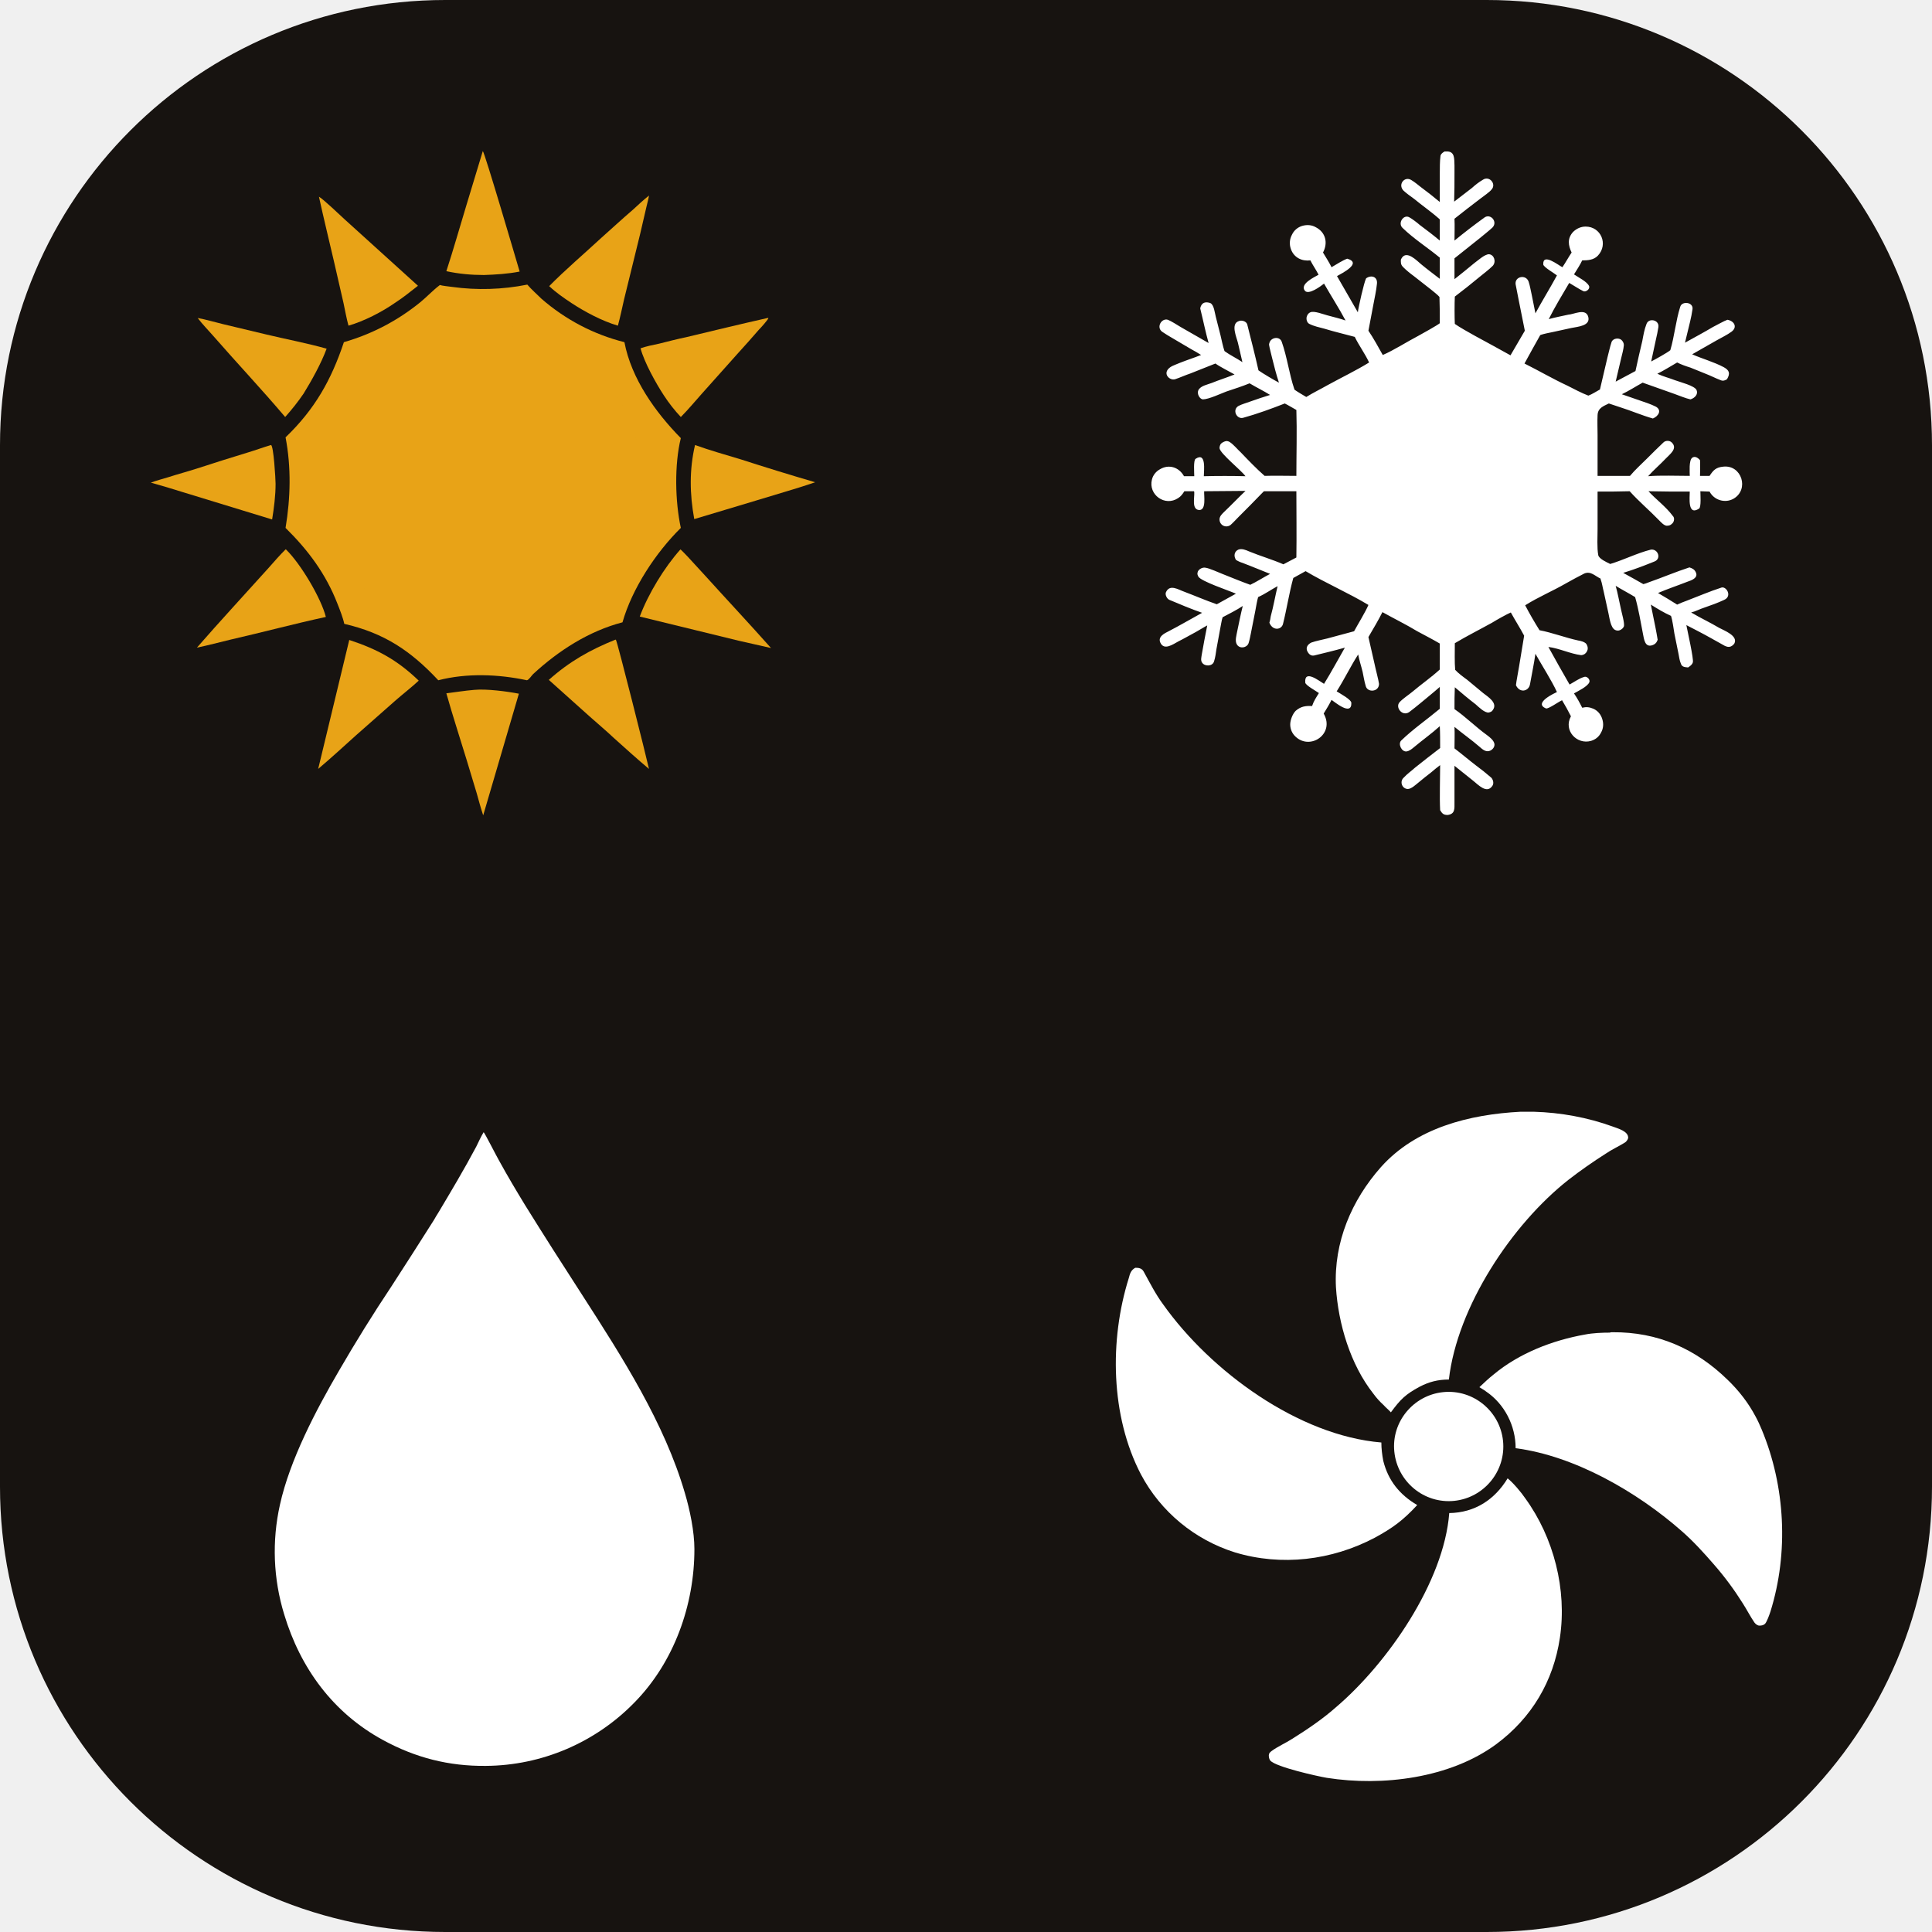
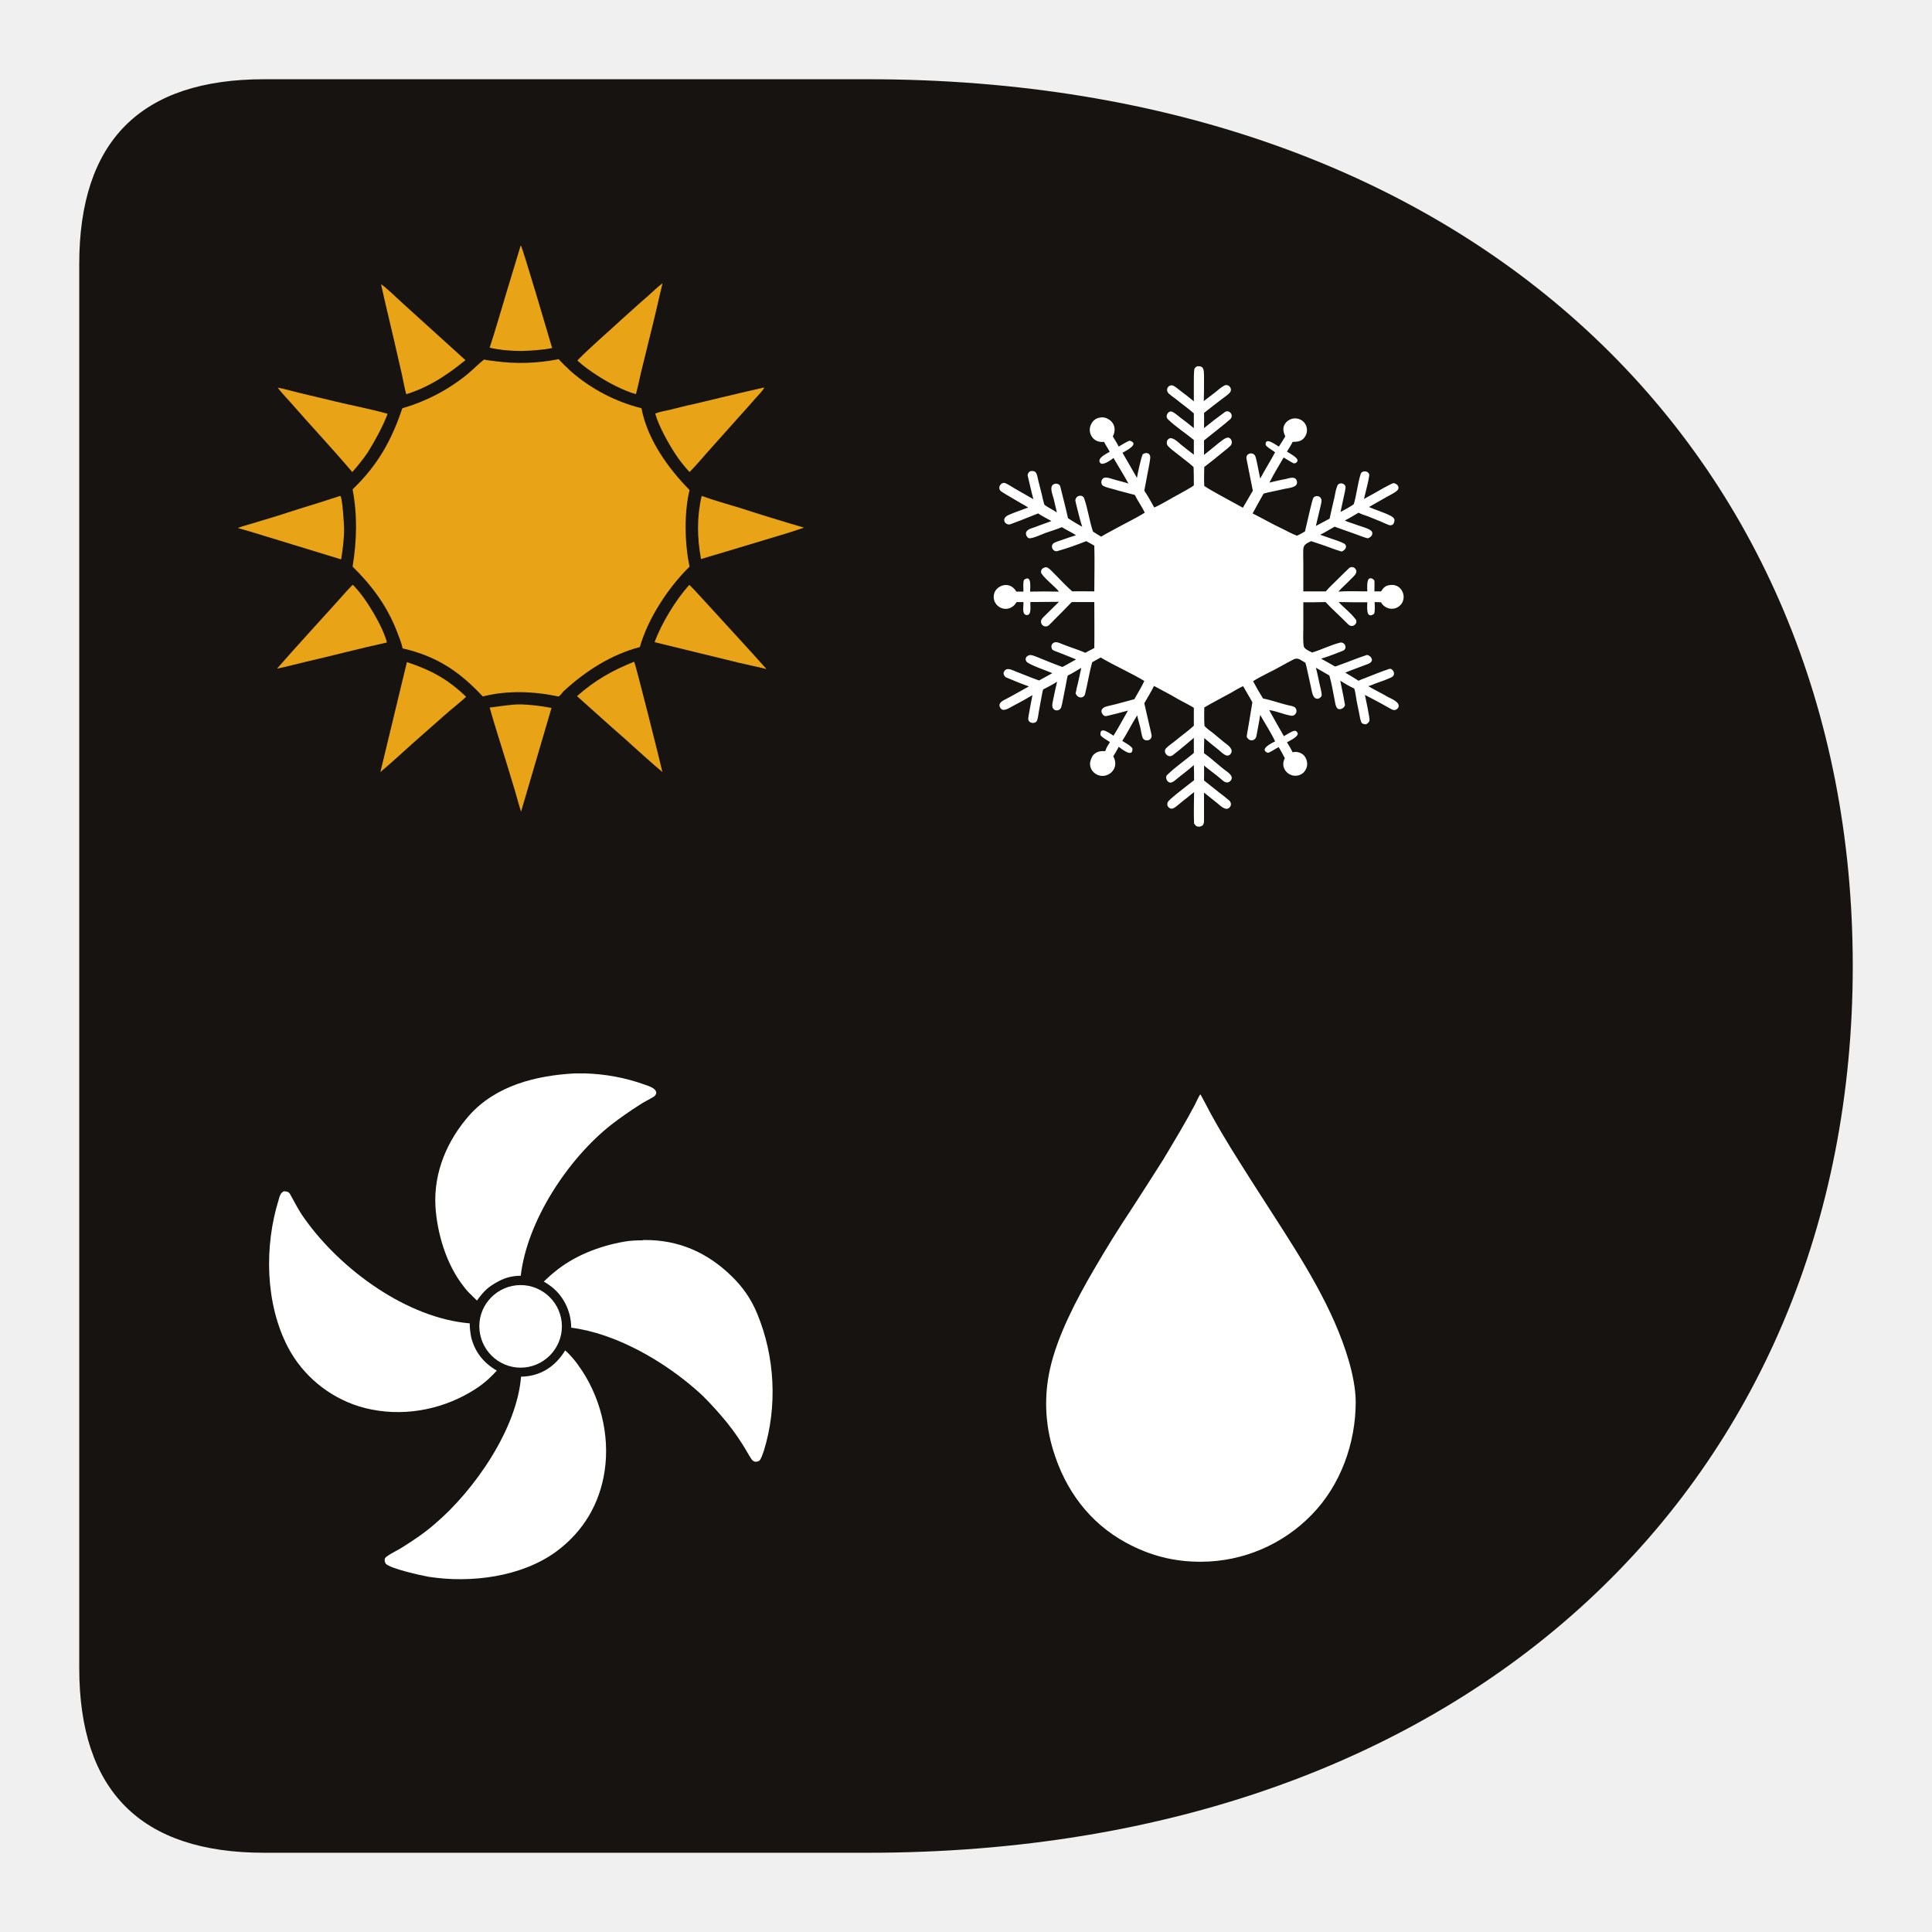
<svg xmlns="http://www.w3.org/2000/svg" viewBox="0 0 512 512" width="512" height="512">
-   <rect width="512" height="512" rx="118" fill="#171310" />
-   <g transform="translate(23.91 23.76) scale(0.1017)" fill="#E8A317" fill-rule="evenodd">
+   <path d="M 70 21 L 230 21 C 390 21 491 120 491 256 C 491 392 390 491 230 491 L 70 491 Q 21 491 21 442 L 21 70 Q 21 21 70 21 Z" fill="#171310" />
+   <g transform="translate(49.31 51.14) scale(0.0867)" fill="#E8A317" fill-rule="evenodd">
    <path d="M 911 509 C 916 511 936 513 943 514 C 1008 523 1074 521 1139 508 C 1149 520 1165 534 1176 545 C 1238 599 1312 638 1392 658 C 1410 753 1473 841 1539 908 C 1522 977 1524 1073 1539 1142 C 1474 1206 1412 1300 1387 1388 C 1299 1411 1220 1462 1154 1523 C 1150 1527 1143 1538 1138 1539 C 1063 1523 981 1520 907 1539 C 835 1462 766 1416 662 1392 C 659 1377 650 1354 644 1339 C 614 1262 568 1200 509 1142 C 522 1064 524 984 509 906 C 585 833 628 757 661 658 C 734 637 801 602 860 554 C 876 541 894 522 910 510 L 911 509 z" />
    <path d="M 1007 610 C 1236 600 1429 778 1438 1007 C 1448 1236 1269 1429 1040 1438 C 812 1447 619 1269 610 1040 C 600 812 778 619 1007 610 z" />
    <path d="M 1456 276 C 1456 280 1450 302 1449 307 L 1433 376 L 1391 547 C 1386 569 1381 593 1375 615 C 1334 603 1289 579 1254 556 C 1233 542 1214 529 1196 512 C 1236 471 1290 425 1332 386 C 1359 362 1386 337 1414 313 C 1427 301 1442 287 1456 276 z" />
    <path d="M 675 1434 C 748 1458 800 1486 856 1540 C 839 1556 812 1577 794 1593 C 760 1623 726 1653 692 1683 C 662 1710 625 1744 594 1770 L 675 1434 z" />
    <path d="M 1765 595 L 1767 595 L 1767 596 C 1764 602 1748 620 1742 626 C 1724 647 1705 668 1686 689 L 1594 792 C 1576 812 1558 834 1539 853 C 1523 836 1508 817 1495 797 C 1474 765 1444 711 1434 674 C 1448 669 1467 665 1482 662 C 1506 656 1529 650 1553 645 C 1624 628 1694 611 1765 595 z" />
    <path d="M 596 279 C 606 284 651 327 663 338 L 854 511 C 832 528 818 540 795 555 C 759 580 714 603 673 615 C 668 597 664 575 660 556 L 635 447 C 622 391 608 334 596 279 z" />
    <path d="M 1538 1198 C 1541 1200 1554 1214 1557 1217 C 1572 1233 1587 1250 1602 1266 C 1659 1329 1718 1392 1774 1455 C 1746 1449 1718 1442 1690 1436 L 1432 1373 C 1454 1314 1496 1245 1538 1198 z" />
    <path d="M 1369 1433 L 1370 1434 C 1374 1440 1450 1742 1456 1770 C 1425 1744 1394 1716 1364 1689 C 1344 1670 1321 1651 1301 1633 L 1195 1538 C 1249 1490 1302 1460 1369 1433 z" />
    <path d="M 509 1198 C 509 1198 509 1198 510 1198 C 549 1236 602 1326 614 1374 C 531 1392 449 1414 366 1433 C 337 1440 307 1448 278 1454 C 339 1384 403 1315 465 1246 C 479 1230 494 1213 509 1198 z" />
    <path d="M 280 595 C 302 599 325 606 346 611 L 459 638 C 509 650 567 661 616 675 C 602 713 577 758 556 792 C 541 814 525 834 508 853 C 447 781 382 712 320 641 C 307 626 292 611 280 595 z" />
    <path d="M 471 926 C 478 927 483 1016 483 1027 C 483 1058 479 1089 474 1120 L 242 1049 C 214 1040 186 1032 158 1024 C 171 1019 190 1014 203 1010 C 228 1002 254 995 279 987 C 322 973 366 959 409 946 C 429 940 451 932 471 926 z" />
    <path d="M 1576 926 C 1612 939 1657 952 1694 963 C 1759 984 1824 1004 1889 1023 C 1863 1032 1834 1041 1807 1049 C 1730 1072 1652 1096 1574 1119 C 1562 1054 1561 990 1576 926 z" />
    <path d="M 1023 160 C 1028 164 1111 447 1119 474 C 1089 480 1056 482 1026 483 C 993 483 960 480 928 473 C 946 418 963 358 980 302 L 1023 160 z" />
    <path d="M 1001 1564 C 1033 1561 1086 1568 1117 1574 L 1029 1874 L 1024 1891 C 1018 1873 1012 1851 1007 1833 L 981 1747 C 964 1691 944 1630 928 1573 C 953 1570 976 1566 1001 1564 z" />
  </g>
-   <g transform="translate(290.79 35.52) scale(0.0905)" fill="#FFFFFF" fill-rule="evenodd">
+   <g transform="translate(253.39 93.86) scale(0.0628)" fill="#FFFFFF" fill-rule="evenodd">
    <path d="M 1017 51 C 1018 51 1020 51 1022 51 C 1048 50 1045 73 1046 92 C 1046 99 1046 106 1046 113 C 1046 141 1046 170 1045 198 L 1097 158 C 1107 149 1117 141 1129 134 C 1148 121 1169 146 1155 162 C 1148 171 1132 181 1122 189 C 1097 208 1071 228 1046 248 C 1047 269 1046 291 1046 312 C 1074 289 1104 266 1133 245 C 1151 231 1174 257 1157 274 C 1145 285 1132 295 1120 305 C 1095 325 1071 344 1046 364 L 1046 425 C 1066 409 1085 394 1104 378 C 1114 371 1134 352 1147 352 C 1162 353 1169 374 1158 386 C 1146 398 1133 407 1120 418 C 1096 438 1072 457 1047 476 C 1046 496 1046 537 1047 556 C 1061 566 1090 582 1106 591 C 1141 610 1176 629 1210 648 C 1224 624 1238 600 1252 576 L 1234 486 C 1231 471 1228 456 1225 440 C 1222 417 1255 410 1263 432 C 1267 444 1269 457 1272 470 L 1283 525 C 1303 488 1326 451 1346 414 C 1339 408 1307 390 1306 382 C 1304 347 1350 384 1362 390 C 1371 377 1379 362 1389 347 C 1379 326 1376 306 1393 287 C 1403 277 1416 271 1430 271 C 1475 271 1497 323 1466 356 C 1454 369 1436 370 1420 370 C 1415 381 1403 400 1396 411 C 1409 420 1434 432 1440 445 C 1444 454 1430 464 1423 460 C 1409 453 1396 444 1382 436 C 1363 468 1339 508 1322 542 C 1340 537 1361 533 1379 529 C 1396 528 1428 510 1437 533 C 1447 562 1407 564 1388 568 C 1370 572 1352 576 1333 580 C 1323 582 1308 585 1299 588 L 1297 589 C 1282 616 1266 644 1251 672 C 1293 693 1334 717 1377 737 C 1397 747 1417 758 1438 766 C 1449 762 1461 754 1472 748 C 1473 744 1474 739 1475 735 C 1481 708 1488 681 1494 654 C 1498 639 1501 624 1506 609 C 1510 598 1527 596 1535 603 C 1539 607 1542 612 1542 618 C 1541 631 1537 644 1534 657 L 1518 725 L 1576 694 C 1582 665 1589 636 1596 606 C 1599 590 1602 572 1608 557 C 1614 537 1647 544 1643 566 C 1641 578 1639 589 1636 601 L 1622 666 C 1632 661 1670 640 1678 633 C 1690 593 1694 547 1707 506 C 1712 488 1746 492 1743 513 C 1741 526 1739 537 1736 549 C 1731 570 1726 591 1721 611 C 1748 596 1776 581 1803 565 C 1813 560 1836 547 1845 544 L 1846 544 C 1866 548 1875 566 1857 579 C 1845 588 1828 596 1814 604 L 1742 645 C 1771 658 1805 667 1835 683 C 1851 692 1854 701 1844 718 C 1839 721 1833 724 1826 721 C 1810 715 1795 707 1779 701 C 1765 695 1751 690 1737 684 C 1724 680 1710 675 1698 669 C 1679 680 1660 692 1640 702 C 1657 710 1674 714 1692 721 C 1705 726 1750 737 1755 750 C 1760 762 1750 773 1737 777 C 1723 774 1704 766 1690 761 C 1659 750 1628 739 1597 728 C 1577 739 1557 752 1536 762 C 1553 768 1571 774 1588 780 C 1603 785 1621 791 1635 798 C 1654 808 1644 826 1627 833 C 1595 824 1563 810 1531 800 C 1520 796 1509 793 1498 789 C 1482 797 1466 802 1465 823 C 1464 842 1465 862 1465 881 L 1465 1001 L 1560 1001 C 1574 984 1594 966 1610 950 C 1626 934 1642 918 1658 903 C 1664 897 1676 897 1682 903 C 1701 921 1676 938 1665 950 C 1648 968 1629 984 1613 1002 C 1647 999 1700 1001 1735 1001 C 1735 990 1732 956 1742 948 C 1750 942 1759 948 1765 955 C 1766 970 1765 986 1765 1001 L 1793 1001 C 1804 984 1812 976 1833 974 C 1887 968 1910 1041 1863 1068 C 1838 1082 1806 1072 1793 1047 L 1766 1046 C 1766 1055 1769 1093 1762 1097 C 1728 1119 1735 1064 1735 1047 C 1695 1047 1654 1047 1614 1046 C 1636 1070 1665 1091 1685 1118 C 1688 1121 1689 1124 1689 1128 C 1689 1134 1686 1139 1682 1142 C 1678 1146 1673 1147 1667 1147 C 1659 1146 1651 1137 1645 1131 C 1617 1102 1586 1076 1559 1046 C 1528 1047 1496 1047 1465 1047 L 1465 1157 C 1465 1179 1463 1212 1467 1233 C 1469 1244 1492 1254 1502 1259 C 1542 1247 1581 1227 1621 1217 C 1642 1214 1653 1244 1631 1252 C 1601 1264 1570 1276 1540 1285 C 1560 1296 1580 1307 1599 1318 C 1604 1317 1609 1315 1614 1313 C 1654 1299 1694 1282 1734 1269 C 1743 1272 1749 1275 1753 1284 C 1760 1300 1740 1307 1728 1311 C 1700 1322 1670 1332 1642 1344 C 1658 1353 1682 1368 1698 1378 C 1707 1374 1716 1370 1725 1367 C 1759 1354 1794 1339 1828 1328 C 1842 1324 1860 1353 1836 1364 C 1817 1373 1797 1380 1777 1387 C 1764 1391 1752 1398 1739 1401 C 1766 1417 1794 1430 1821 1446 C 1836 1454 1876 1469 1866 1491 C 1863 1496 1859 1499 1854 1501 C 1848 1503 1843 1501 1838 1499 C 1824 1491 1809 1483 1795 1475 C 1772 1462 1748 1450 1725 1438 C 1728 1454 1747 1538 1744 1547 C 1742 1554 1736 1558 1730 1562 C 1721 1561 1712 1561 1709 1551 C 1705 1542 1704 1532 1702 1522 C 1698 1503 1694 1483 1690 1463 C 1688 1450 1684 1422 1680 1411 C 1660 1402 1640 1390 1621 1378 C 1623 1386 1625 1400 1627 1408 C 1632 1432 1637 1456 1641 1481 C 1638 1489 1634 1494 1625 1497 C 1603 1504 1601 1478 1598 1464 C 1591 1428 1585 1391 1575 1356 C 1557 1345 1536 1334 1518 1323 C 1524 1344 1528 1367 1533 1389 C 1535 1400 1545 1433 1542 1442 C 1540 1447 1535 1451 1530 1453 C 1525 1455 1520 1454 1516 1452 C 1503 1445 1500 1417 1497 1404 L 1483 1340 C 1480 1329 1478 1314 1474 1304 L 1474 1302 C 1457 1294 1445 1279 1426 1287 C 1408 1296 1390 1306 1372 1316 C 1334 1338 1291 1356 1253 1380 C 1266 1405 1280 1429 1295 1453 C 1332 1460 1371 1475 1408 1483 C 1415 1484 1427 1487 1432 1493 C 1435 1498 1437 1503 1436 1509 C 1435 1514 1432 1519 1428 1522 C 1426 1524 1420 1526 1417 1526 C 1385 1522 1353 1506 1321 1502 C 1341 1538 1362 1576 1383 1612 C 1396 1605 1411 1594 1425 1590 C 1433 1586 1444 1597 1441 1605 C 1436 1618 1408 1631 1396 1638 C 1406 1653 1412 1664 1420 1680 C 1432 1677 1441 1678 1453 1683 C 1466 1689 1475 1700 1479 1714 C 1483 1727 1482 1741 1475 1753 C 1469 1765 1459 1773 1446 1777 C 1405 1789 1364 1747 1387 1705 C 1380 1691 1369 1671 1361 1658 C 1350 1663 1321 1684 1314 1682 C 1275 1666 1342 1636 1346 1634 C 1331 1601 1302 1556 1283 1522 C 1279 1551 1272 1583 1267 1612 C 1263 1632 1237 1638 1226 1614 C 1227 1603 1233 1573 1235 1560 C 1240 1530 1245 1500 1250 1469 C 1239 1448 1223 1423 1211 1401 C 1201 1405 1167 1424 1156 1431 C 1120 1451 1082 1470 1047 1491 C 1047 1513 1046 1548 1048 1569 C 1057 1579 1072 1590 1083 1598 L 1130 1637 C 1144 1648 1174 1666 1158 1687 C 1156 1691 1151 1693 1146 1694 C 1134 1695 1117 1678 1108 1670 C 1087 1654 1067 1637 1047 1620 C 1046 1641 1046 1663 1046 1684 C 1078 1706 1109 1737 1141 1760 C 1149 1766 1161 1775 1163 1786 C 1164 1794 1159 1801 1152 1805 C 1139 1812 1128 1802 1119 1794 C 1096 1774 1070 1756 1046 1736 C 1047 1756 1046 1779 1046 1799 C 1067 1815 1088 1833 1109 1849 C 1124 1860 1139 1872 1154 1885 C 1160 1892 1162 1903 1156 1910 C 1140 1932 1116 1906 1101 1894 L 1046 1850 L 1046 1929 C 1046 1938 1046 1948 1046 1957 C 1046 1976 1048 1991 1026 1994 C 1014 1994 1010 1990 1004 1980 C 1002 1942 1004 1888 1004 1848 C 997 1853 985 1863 978 1869 C 966 1878 954 1888 943 1897 C 934 1904 920 1918 909 1918 C 892 1917 885 1896 897 1885 C 907 1874 920 1865 931 1855 C 955 1836 979 1817 1004 1798 C 1004 1778 1004 1753 1003 1734 C 980 1755 953 1774 928 1795 C 922 1800 914 1807 905 1808 C 891 1809 880 1786 890 1776 C 924 1743 966 1714 1003 1683 C 1003 1661 1003 1640 1003 1619 C 985 1635 966 1650 947 1666 C 936 1675 925 1684 913 1693 C 893 1706 872 1679 885 1664 C 895 1653 911 1643 923 1633 C 949 1611 978 1591 1003 1568 L 1003 1492 C 981 1479 959 1468 937 1456 C 904 1436 869 1419 835 1400 C 823 1424 808 1449 794 1473 C 800 1499 806 1525 812 1552 C 814 1563 824 1600 825 1610 C 825 1614 824 1618 822 1621 C 814 1634 790 1633 786 1616 C 782 1603 780 1589 777 1575 C 773 1558 767 1541 764 1524 C 742 1558 724 1596 701 1632 C 712 1639 744 1656 744 1666 C 745 1706 694 1662 686 1657 C 680 1669 670 1686 663 1697 L 664 1699 C 695 1757 624 1805 581 1765 C 571 1756 565 1743 565 1729 C 565 1716 572 1698 581 1689 C 596 1676 610 1674 629 1675 C 634 1660 641 1650 649 1637 C 641 1631 609 1614 609 1606 C 606 1567 649 1601 664 1610 C 684 1578 706 1537 725 1504 C 697 1512 664 1520 635 1527 C 625 1529 618 1522 614 1512 C 611 1502 617 1494 627 1489 C 642 1484 658 1481 674 1477 C 700 1470 726 1463 752 1456 C 764 1434 785 1400 794 1379 C 738 1345 667 1314 610 1280 C 598 1287 586 1293 574 1300 C 562 1343 555 1390 544 1434 C 540 1452 514 1456 504 1431 C 506 1425 507 1419 508 1412 C 516 1383 521 1353 528 1324 C 509 1334 493 1346 471 1356 C 468 1366 465 1384 463 1395 L 450 1461 C 448 1471 446 1482 443 1491 C 438 1505 417 1508 409 1495 C 402 1484 408 1467 410 1455 C 415 1431 420 1406 426 1382 C 413 1391 381 1408 367 1415 C 364 1424 362 1439 360 1448 L 349 1508 C 347 1520 346 1532 342 1544 C 338 1559 315 1560 307 1548 C 302 1541 305 1532 306 1524 C 311 1496 316 1468 322 1439 C 314 1443 298 1453 289 1458 C 272 1467 255 1477 237 1486 C 222 1494 196 1513 185 1490 C 176 1472 197 1462 209 1456 C 242 1439 274 1420 307 1402 C 275 1391 242 1377 211 1364 C 204 1361 198 1349 201 1342 C 212 1317 237 1334 254 1340 C 286 1352 318 1366 350 1377 L 406 1346 C 386 1337 304 1310 296 1296 C 294 1292 292 1288 294 1283 C 295 1278 300 1274 304 1272 C 308 1270 313 1269 317 1270 C 327 1271 356 1284 366 1288 C 394 1299 420 1310 448 1320 C 467 1311 487 1298 506 1288 C 482 1278 456 1268 431 1258 C 422 1255 414 1252 406 1247 C 406 1246 405 1246 405 1245 C 399 1234 402 1222 413 1217 C 423 1213 435 1218 444 1222 C 478 1236 513 1246 545 1260 L 583 1240 C 584 1176 583 1109 583 1046 C 559 1046 534 1046 509 1046 C 502 1046 495 1046 488 1046 L 483 1051 C 460 1075 437 1098 414 1121 C 407 1128 397 1139 390 1145 C 376 1155 357 1145 358 1127 C 359 1118 366 1112 372 1106 C 393 1086 413 1065 434 1045 L 313 1046 C 312 1059 320 1102 298 1101 C 276 1099 285 1066 284 1048 L 283 1046 C 274 1046 264 1046 255 1046 C 250 1054 245 1061 237 1066 C 198 1092 149 1056 160 1012 C 163 999 172 988 183 982 C 209 966 239 975 254 1002 L 284 1002 C 284 993 281 955 288 951 C 320 930 312 986 312 1002 C 353 1001 393 1001 434 1002 C 421 984 360 936 358 920 C 358 916 359 911 362 907 C 366 903 372 900 378 899 C 381 899 385 900 388 902 C 400 910 410 923 420 932 C 443 956 466 980 490 1001 C 518 1000 555 1001 583 1001 C 583 938 585 871 583 808 C 572 802 561 795 549 789 C 511 804 467 820 427 831 C 408 836 394 807 414 796 C 424 791 435 788 446 784 C 466 777 486 770 506 764 C 487 752 466 742 446 730 C 424 739 402 746 378 754 C 362 760 326 777 309 777 C 300 776 291 761 296 750 C 303 737 322 734 335 729 C 357 720 380 713 402 704 C 388 696 358 681 346 672 L 273 701 C 258 706 243 713 228 718 C 214 722 198 708 204 694 C 210 680 229 676 242 670 C 262 662 284 655 304 647 C 296 642 283 634 275 630 L 219 597 C 209 591 200 586 190 579 C 172 566 188 538 207 544 C 217 548 234 559 244 565 L 326 612 C 317 580 310 545 302 513 C 301 511 302 507 303 505 C 305 500 308 496 313 494 C 318 492 326 493 331 495 C 342 500 344 524 347 535 L 361 590 C 364 603 368 622 372 634 L 373 636 C 388 647 409 657 425 668 C 421 651 416 630 412 612 C 408 595 390 556 414 548 C 422 544 436 548 439 557 C 450 601 462 647 472 692 C 483 700 520 722 532 728 C 524 704 518 680 512 656 C 510 647 504 625 503 617 C 503 614 504 612 505 609 C 511 595 534 592 540 608 C 556 653 562 703 577 747 L 578 749 C 588 756 602 764 612 770 C 633 757 654 747 675 735 C 715 713 757 693 796 669 C 784 643 766 619 754 594 C 725 586 694 579 665 570 C 650 566 635 563 621 556 C 613 552 611 540 614 533 C 616 528 619 524 624 522 C 635 517 662 528 674 531 C 692 536 710 540 727 546 C 709 512 684 473 664 438 C 654 446 619 472 608 459 C 592 439 636 419 648 412 C 641 398 631 384 624 370 C 599 373 576 362 567 337 C 562 323 563 308 570 295 C 576 282 587 273 600 269 C 614 265 628 266 640 273 C 669 288 676 319 661 347 C 670 362 678 374 686 390 C 698 383 720 369 732 365 C 777 378 716 408 702 416 L 763 522 C 765 506 781 435 787 423 L 788 422 C 803 412 821 418 819 438 C 817 459 812 480 808 502 L 794 576 C 809 598 823 624 836 647 C 867 634 909 607 940 591 C 951 585 996 560 1003 554 C 1003 528 1003 502 1002 477 C 996 470 985 462 978 456 L 927 416 C 916 408 905 399 896 390 C 888 382 889 377 889 368 C 890 365 892 363 893 361 C 908 342 935 370 948 381 C 966 396 985 410 1003 424 L 1003 362 C 968 333 927 307 894 275 C 879 261 897 234 914 244 C 923 249 936 259 944 266 C 964 281 984 296 1003 312 L 1003 250 C 980 229 952 210 928 190 C 917 182 907 175 897 166 C 879 148 900 122 920 135 C 930 141 938 148 947 155 C 966 169 985 184 1003 199 L 1003 116 C 1003 100 1003 80 1005 64 C 1006 58 1012 54 1017 51 z" />
  </g>
-   <g transform="translate(32.81 288.37) scale(0.0934)" fill="#FFFFFF" fill-rule="evenodd">
-     <path d="M 1021 125 C 1024 127 1059 196 1065 206 C 1088 248 1113 290 1138 331 C 1192 418 1247 504 1302 589 C 1414 763 1534 950 1592 1149 C 1606 1196 1619 1258 1619 1308 C 1619 1467 1561 1629 1449 1743 C 1338 1857 1186 1922 1027 1923 C 922 1924 828 1900 736 1850 C 594 1773 501 1646 455 1493 C 424 1392 420 1285 443 1182 C 471 1055 545 914 611 801 C 658 720 707 641 759 563 C 800 500 840 437 880 374 C 884 367 888 360 892 354 C 929 292 966 230 1000 166 C 1007 152 1013 138 1021 125 z" />
-     <path d="M 1299 1744 L 1299 1744 C 1298 1747 1290 1753 1287 1755 L 1286 1754 C 1287 1750 1295 1746 1299 1744 z" />
-   </g>
-   <g transform="translate(280.44 279.76) scale(0.1011)" fill="#FFFFFF" fill-rule="evenodd">
+   <g transform="translate(59.77 273.23) scale(0.0764)" fill="#FFFFFF" fill-rule="evenodd">
    <path d="M 1446 726 C 1448 725 1450 725 1453 725 C 1571 724 1671 768 1755 850 C 1784 878 1809 910 1828 946 C 1834 957 1839 968 1844 980 C 1906 1129 1915 1303 1867 1457 C 1864 1466 1858 1483 1853 1489 C 1849 1493 1844 1494 1838 1494 C 1833 1494 1828 1490 1825 1486 C 1814 1470 1805 1452 1794 1435 C 1772 1400 1747 1366 1719 1334 C 1693 1304 1664 1272 1634 1246 C 1518 1144 1354 1049 1199 1029 C 1199 970 1170 913 1121 880 C 1116 876 1110 873 1104 869 C 1117 857 1127 847 1141 836 C 1208 780 1296 746 1381 731 C 1401 727 1426 726 1446 726 z" />
    <path d="M 1178 1108 C 1192 1119 1214 1145 1224 1160 C 1299 1263 1334 1400 1315 1526 C 1298 1640 1241 1736 1148 1805 C 1027 1894 850 1916 704 1893 C 680 1889 572 1865 556 1848 C 553 1844 552 1839 552 1834 C 552 1829 555 1826 559 1823 C 575 1811 596 1802 613 1791 C 653 1766 693 1739 728 1708 C 863 1593 1011 1380 1025 1199 C 1092 1198 1144 1164 1178 1108 z" />
    <path d="M 202 556 C 211 556 219 557 224 566 C 240 595 255 625 275 652 C 400 828 630 996 847 1014 C 847 1030 849 1046 852 1062 C 865 1114 895 1151 941 1178 C 904 1218 877 1238 829 1264 C 717 1323 585 1339 463 1302 C 358 1269 269 1196 217 1098 C 137 945 134 745 185 583 C 188 571 191 562 202 556 z" />
    <path d="M 1212 147 C 1224 147 1235 147 1246 147 C 1317 149 1388 162 1454 186 C 1467 191 1495 198 1494 216 C 1493 220 1489 226 1485 228 C 1469 238 1451 246 1435 257 C 1402 278 1369 301 1338 325 C 1189 442 1046 658 1024 849 C 995 849 972 855 947 868 C 910 888 897 901 872 935 C 867 929 858 922 853 916 C 843 907 834 897 826 886 C 766 810 734 703 728 607 C 722 489 769 379 846 292 C 938 189 1078 154 1212 147 z" />
    <path d="M 1009 882 C 1088 874 1158 932 1166 1010 C 1174 1089 1116 1159 1038 1167 C 959 1175 889 1117 881 1038 C 873 960 931 890 1009 882 z" />
  </g>
+   <g transform="translate(247.73 281.38) scale(0.0689)" fill="#FFFFFF" fill-rule="evenodd">
+     <path d="M 1021 125 C 1024 127 1059 196 1065 206 C 1088 248 1113 290 1138 331 C 1192 418 1247 504 1302 589 C 1414 763 1534 950 1592 1149 C 1606 1196 1619 1258 1619 1308 C 1619 1467 1561 1629 1449 1743 C 1338 1857 1186 1922 1027 1923 C 922 1924 828 1900 736 1850 C 594 1773 501 1646 455 1493 C 424 1392 420 1285 443 1182 C 471 1055 545 914 611 801 C 658 720 707 641 759 563 C 800 500 840 437 880 374 C 884 367 888 360 892 354 C 929 292 966 230 1000 166 C 1007 152 1013 138 1021 125 z" />
+     <path d="M 1299 1744 L 1299 1744 C 1298 1747 1290 1753 1287 1755 L 1286 1754 C 1287 1750 1295 1746 1299 1744 z" />
+   </g>
</svg>
